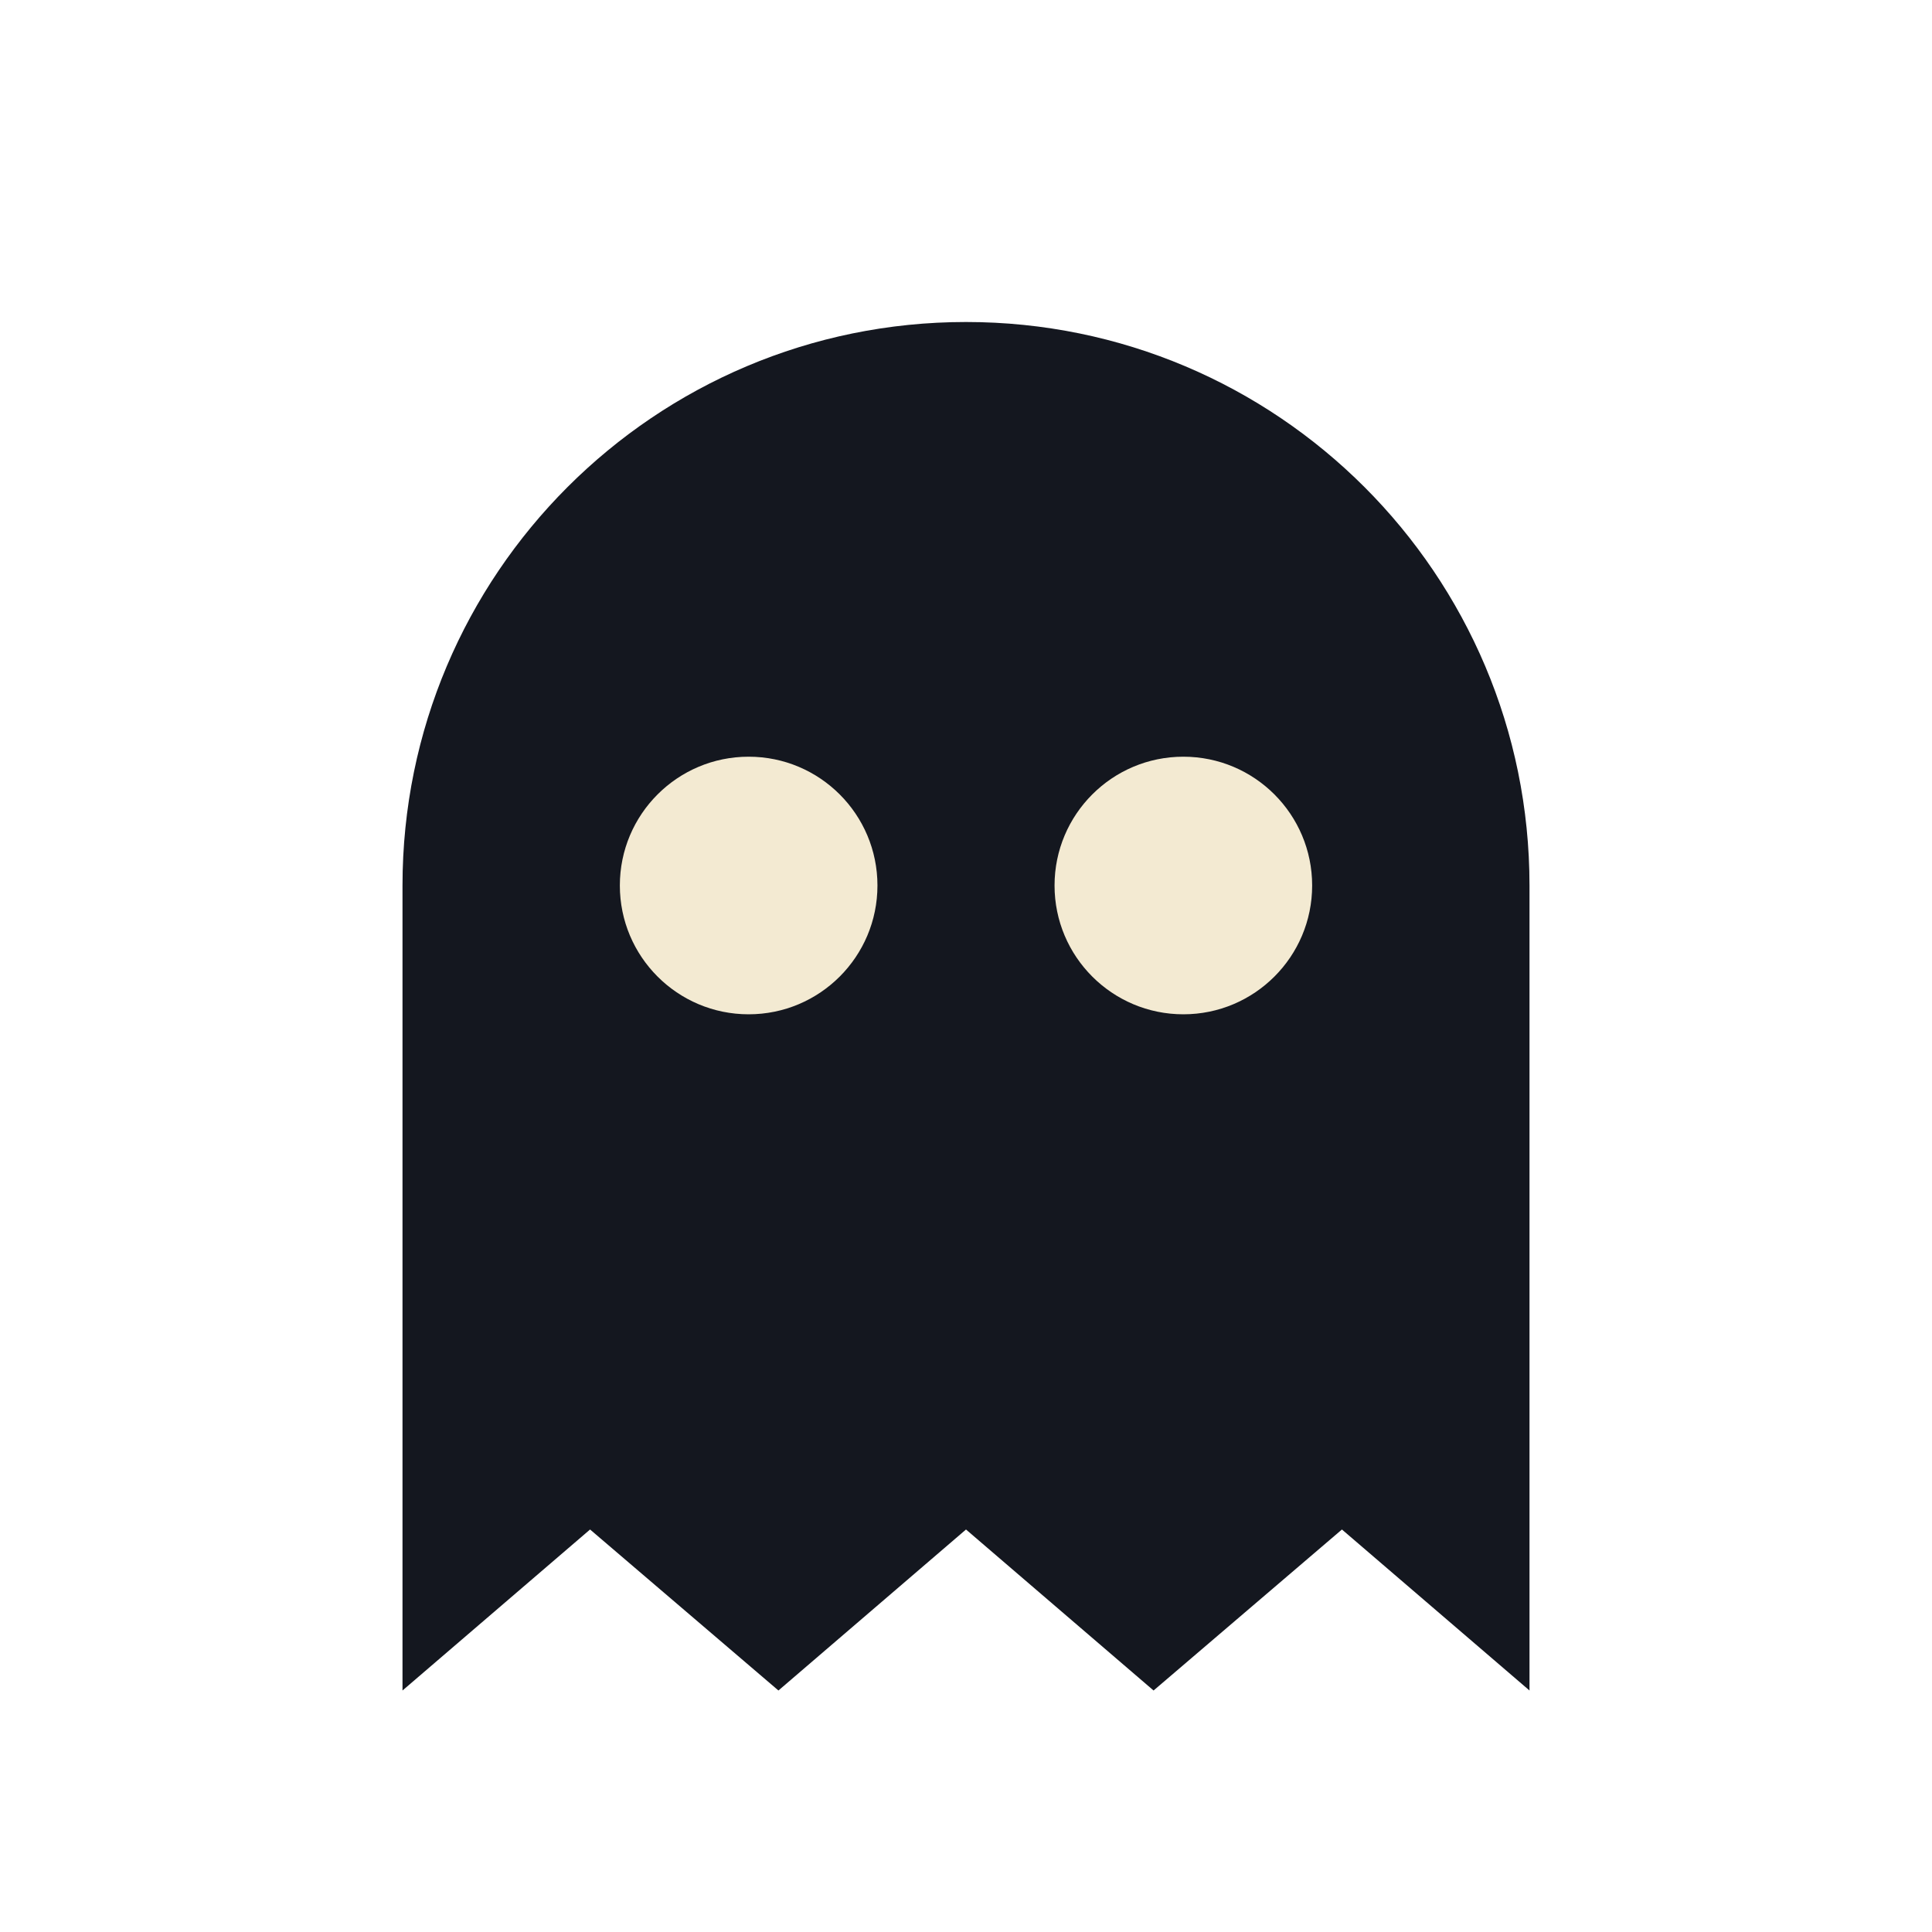
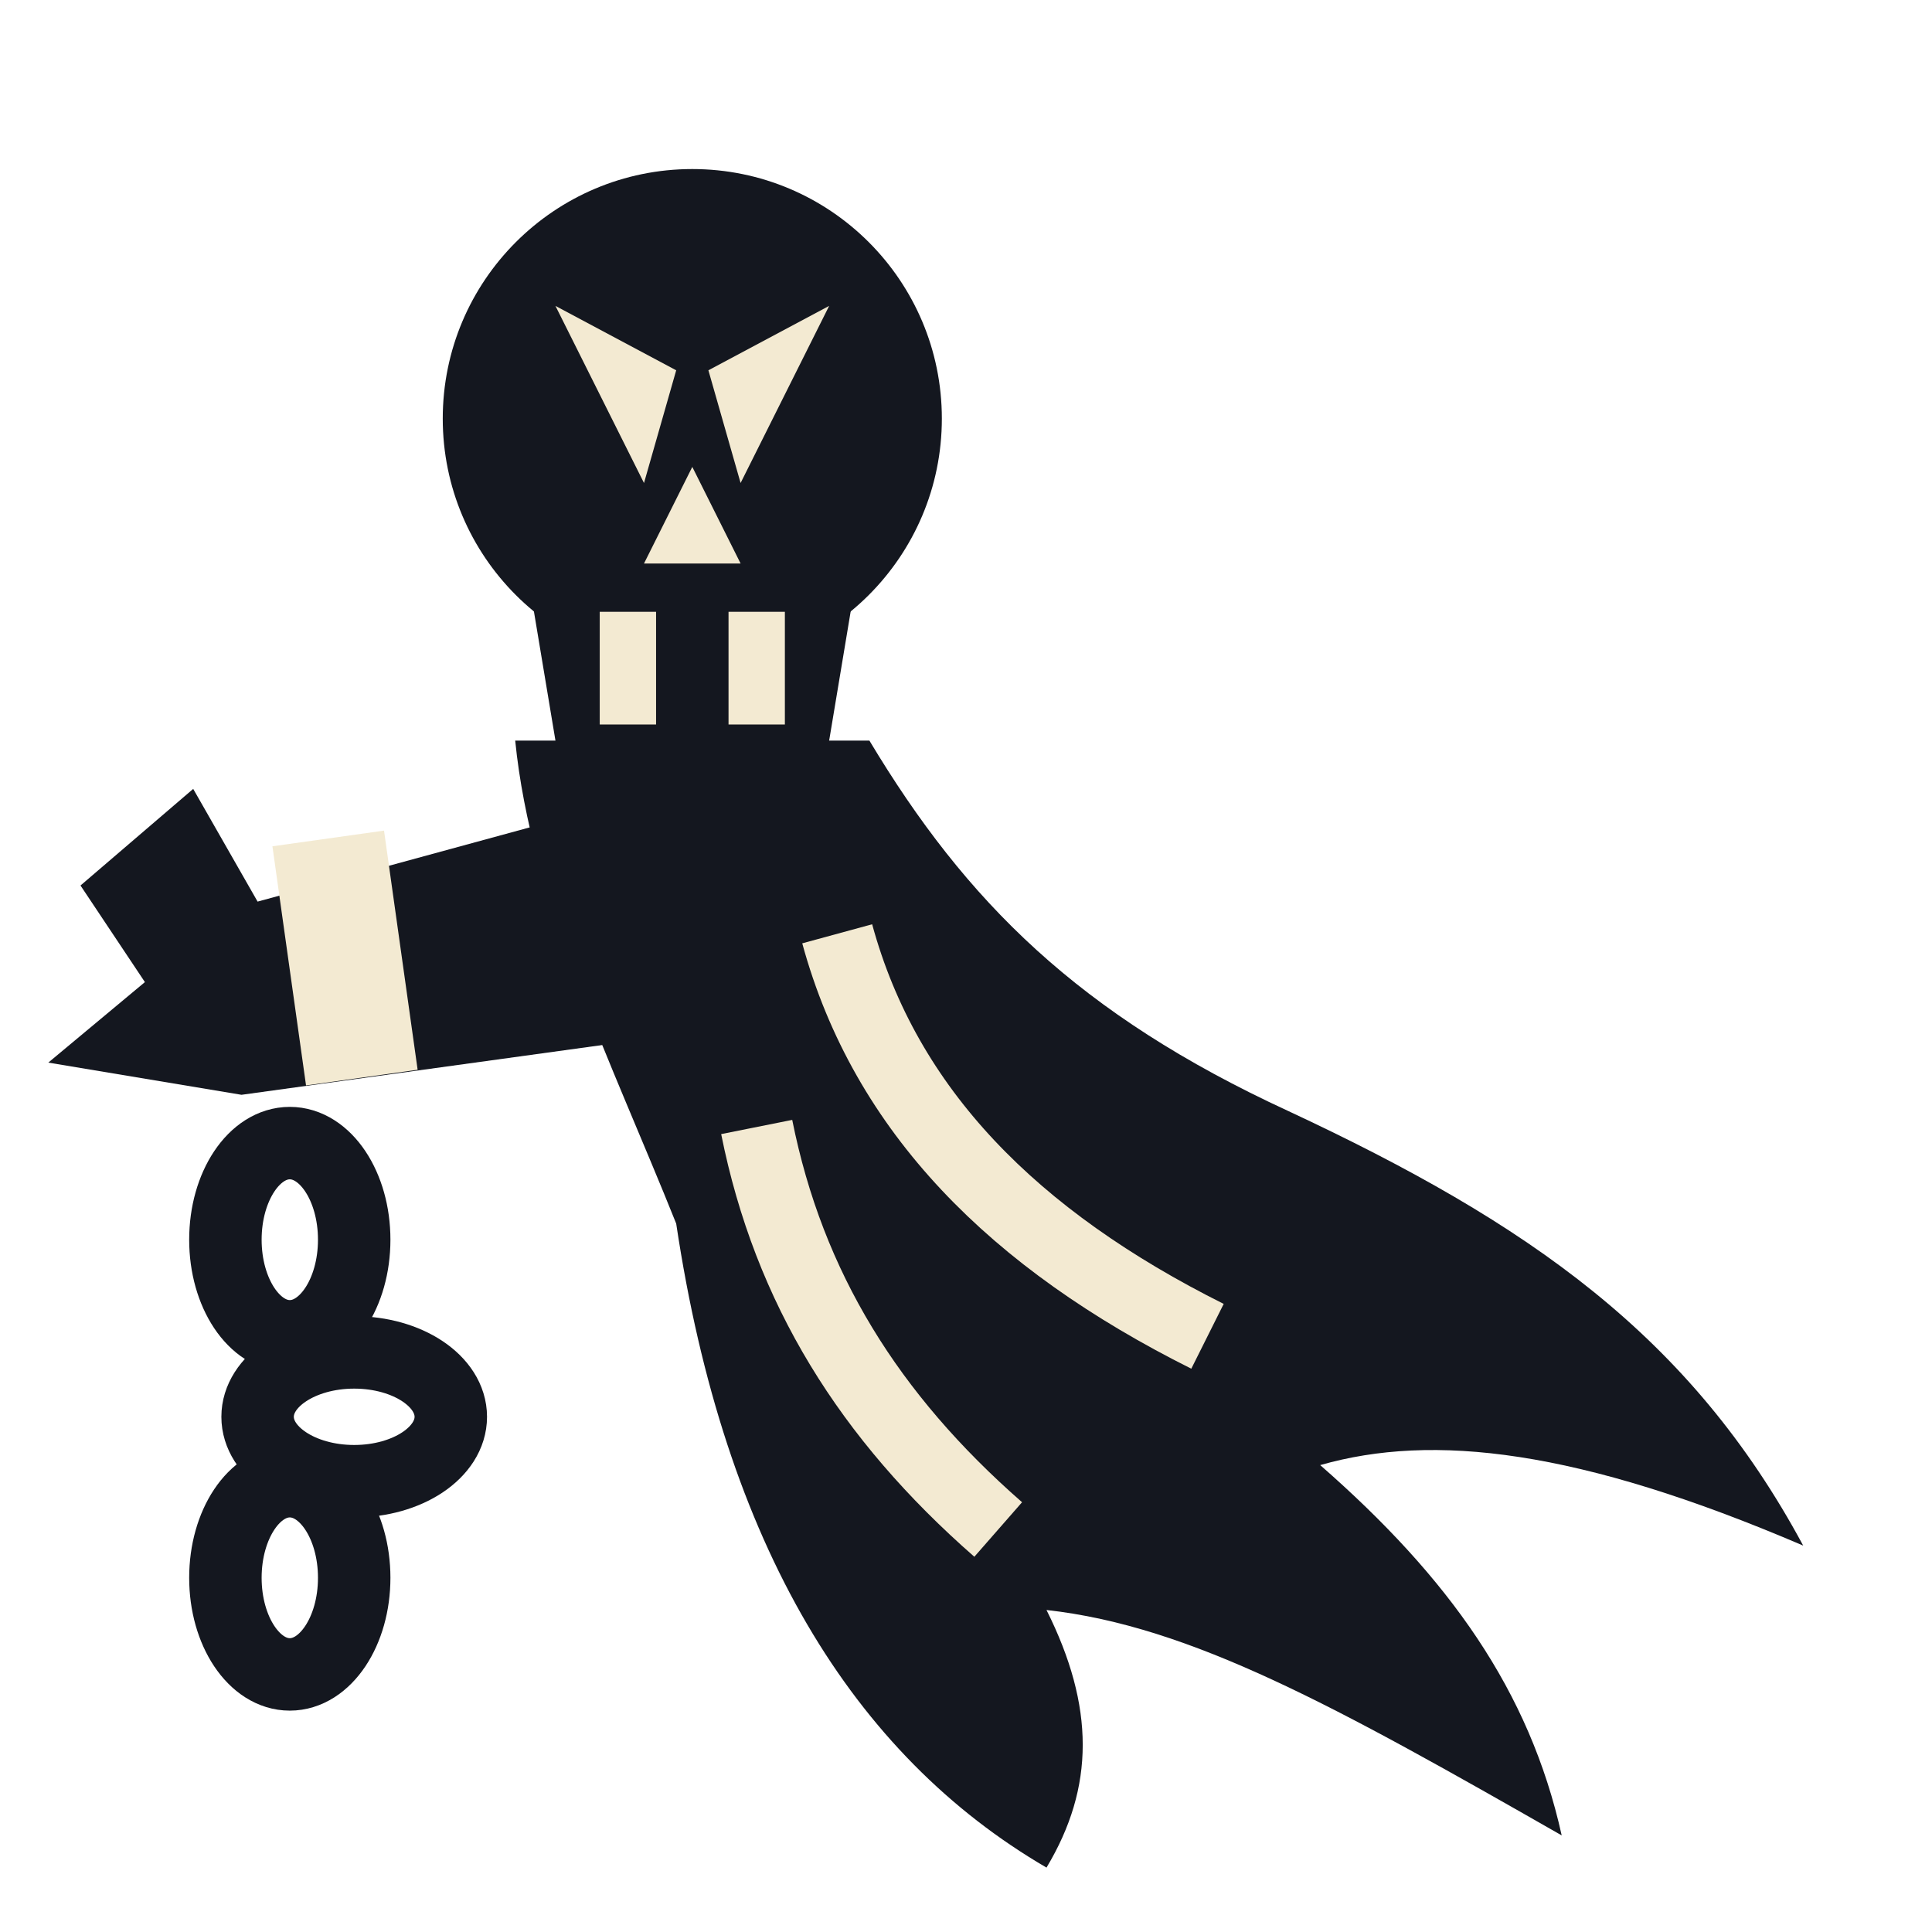
<svg xmlns="http://www.w3.org/2000/svg" viewBox="0 0 24 24" width="128" height="128" fill="#14171f" stroke="none">
-   <path d="M5 21V11a7 7 0 0 1 14 0v10l-2.33-2-2.34 2-2.33-2-2.33 2-2.34-2z" />
-   <circle cx="9.3" cy="11" r="1.6" fill="#f3ead2" stroke="none" />
-   <circle cx="14.7" cy="11" r="1.6" fill="#f3ead2" stroke="none" />
+   <circle cx="8.6" cy="5.2" r="3.1" />
+   <path d="M6.6 7.4H10.6L10.2 9.8H7Z" />
+   <path d="M6.4 9.2L10.8 9.2C12 11.2 13.4 12.6 16 13.8C19 15.2 21 16.6 22.4 19.2C19.6 18 17.8 17.8 16.4 18.2C18 19.6 19 21 19.4 22.8C16.6 21.2 14.8 20.2 13 20C13.6 21.2 13.6 22.2 13 23.2C10.6 21.8 9 19.2 8.4 15.2C7.6 13.2 6.6 11.2 6.4 9.2Z" />
+   <path d="M7.6 10L3.2 11.2L2.4 9.8L1 11L1.8 12.2L0.6 13.2L3 13.6L8.8 12.8Z" />
+   <path d="M6.9 3.8L8.4 4.6L8 6zM10.3 3.8L8.8 4.6L9.2 6z" fill="#f3ead2" />
+   <path d="M8.6 5.8L8 7L9.2 7z" fill="#f3ead2" />
+   <path fill="none" stroke="#f3ead2" stroke-width="0.7" stroke-linecap="butt" stroke-linejoin="miter" d="M7.8 7.6V9M9.4 7.6V9" />
+   <path fill="none" stroke="#f3ead2" stroke-width="0.9" stroke-linecap="butt" stroke-linejoin="miter" d="M10.4 11.6C11 13.8 12.6 15.4 15 16.6M9.4 14C9.8 16 10.8 17.6 12.4 19" />
+   <rect x="3.6" y="10.4" width="1.4" height="3" fill="#f3ead2" transform="rotate(-8 4.3 12)" />
+   <ellipse cx="3.6" cy="15.4" rx="0.8" ry="1.2" fill="none" stroke="#14171f" stroke-width="0.9" />
+   <ellipse cx="4.4" cy="17.6" rx="1.2" ry="0.8" fill="none" stroke="#14171f" stroke-width="0.9" />
+   <ellipse cx="3.6" cy="19.6" rx="0.8" ry="1.2" fill="none" stroke="#14171f" stroke-width="0.9" />
</svg>
